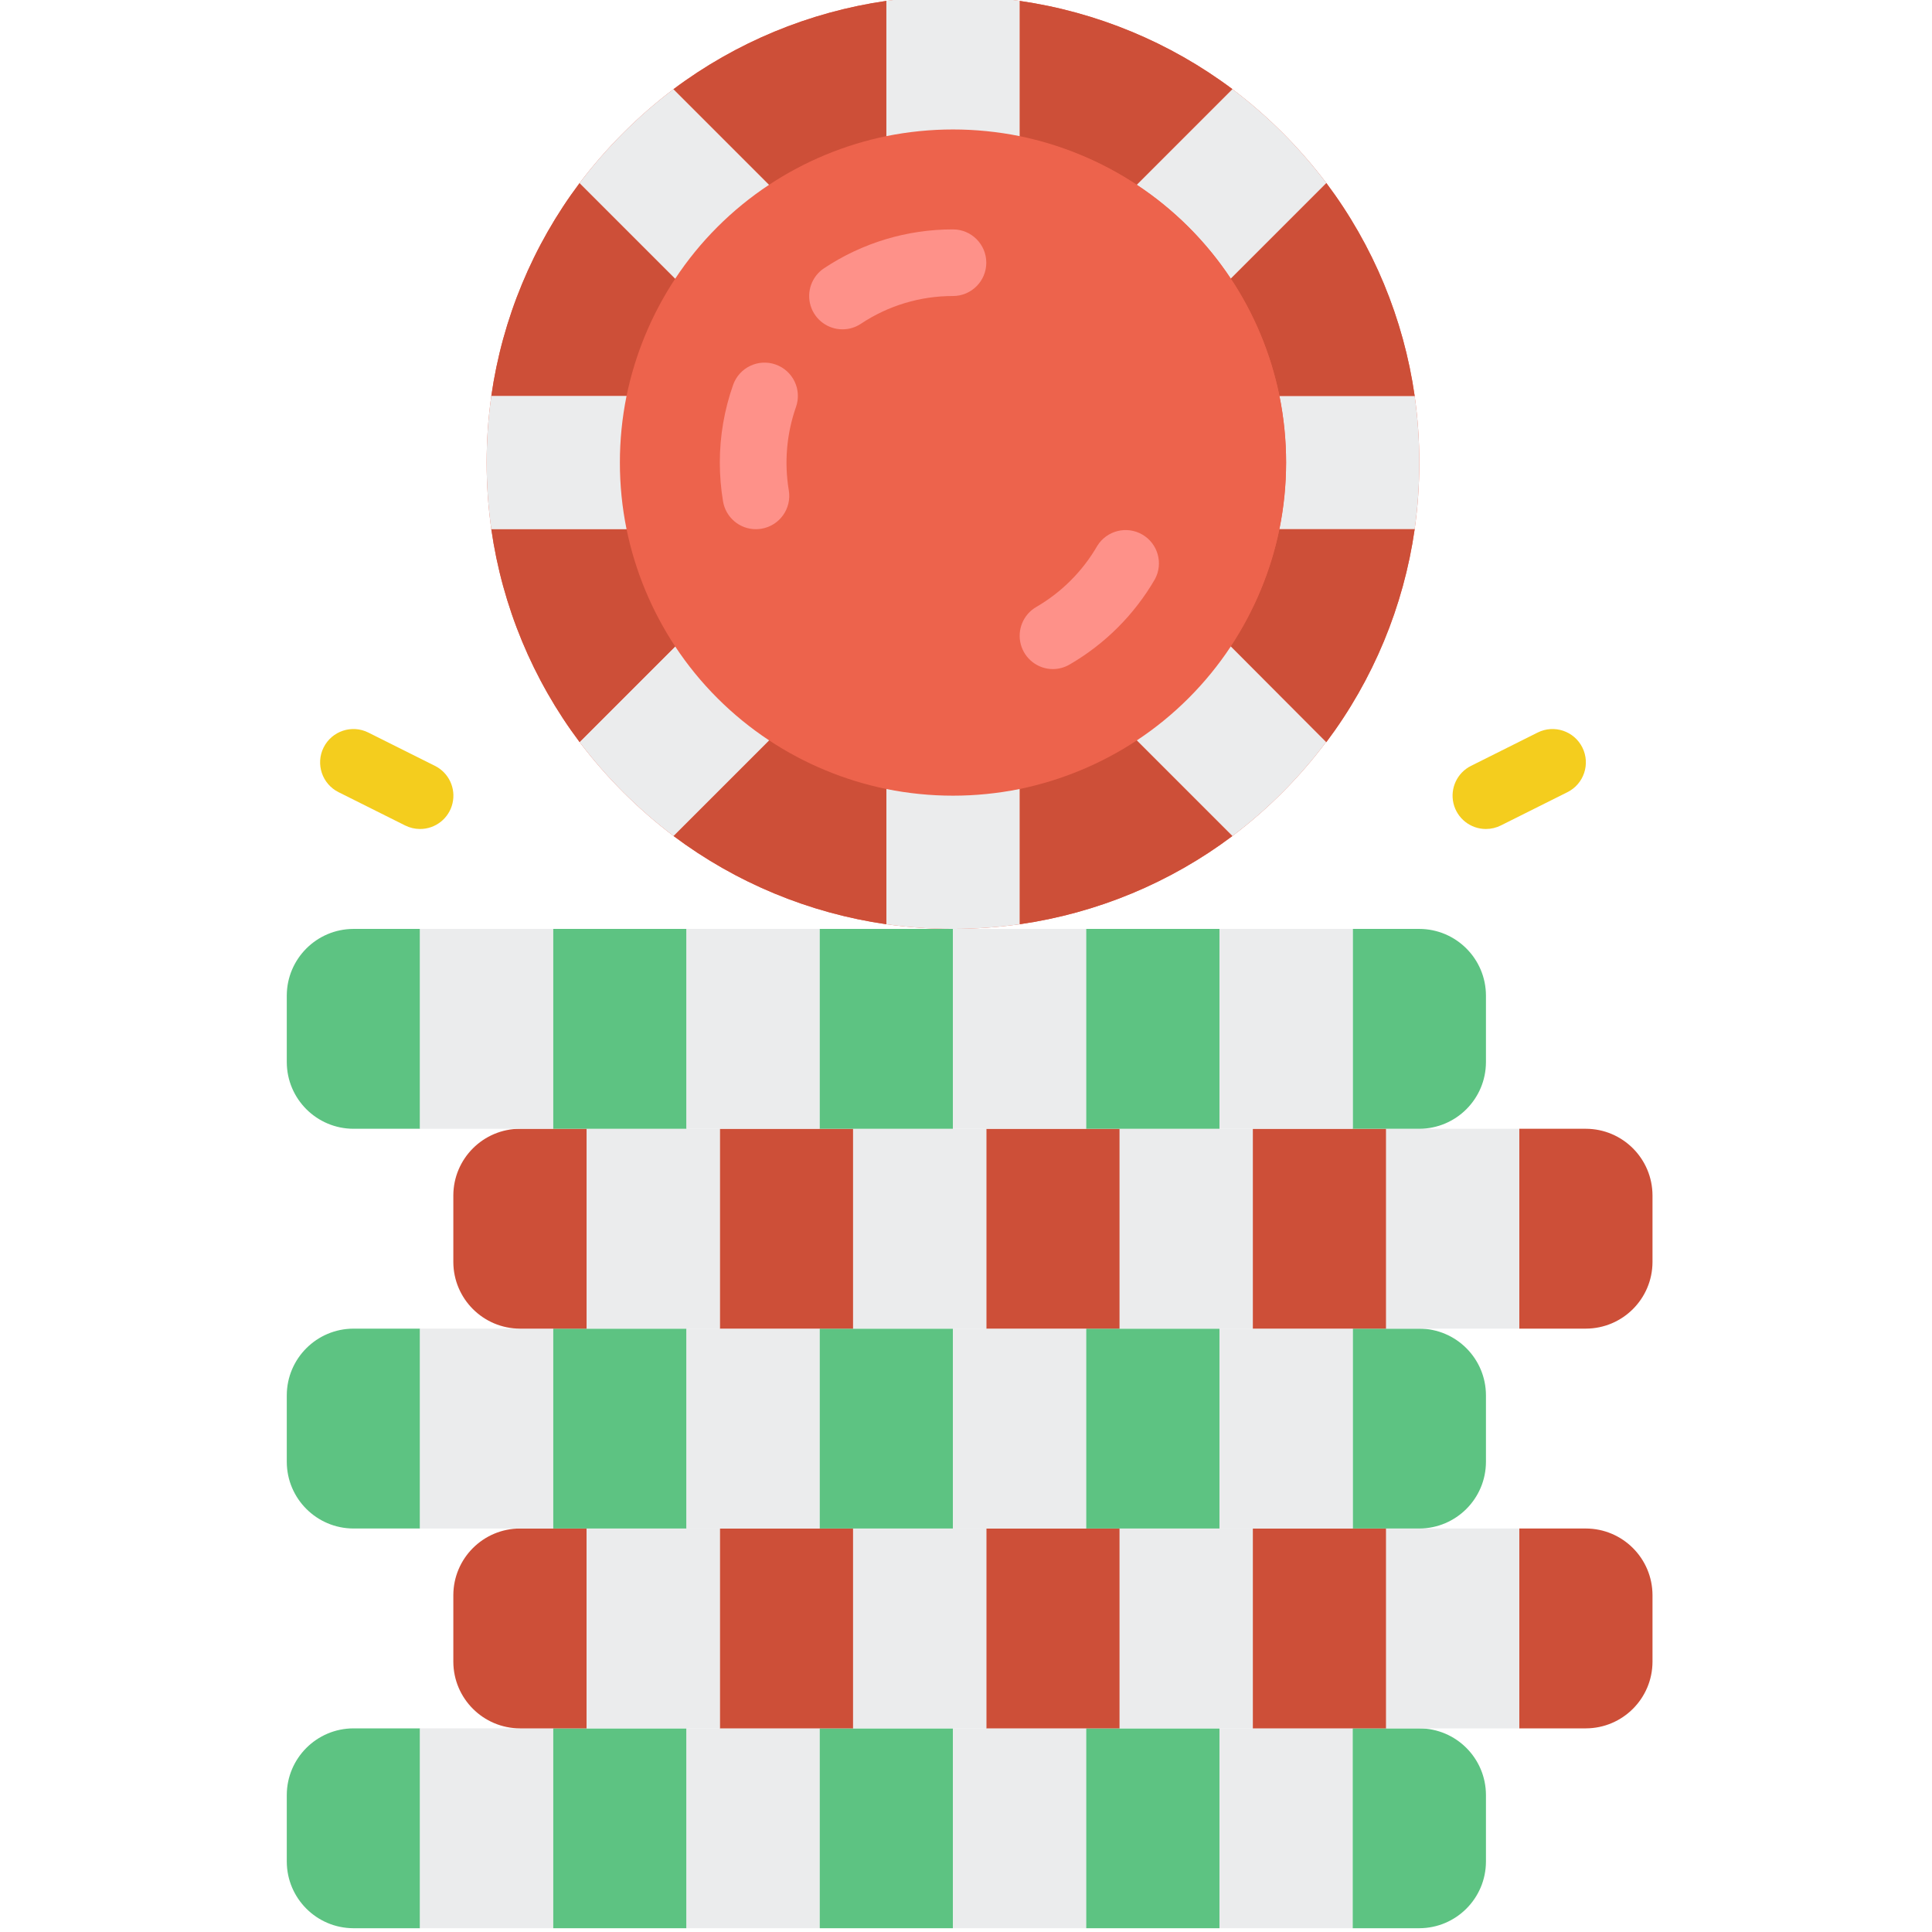
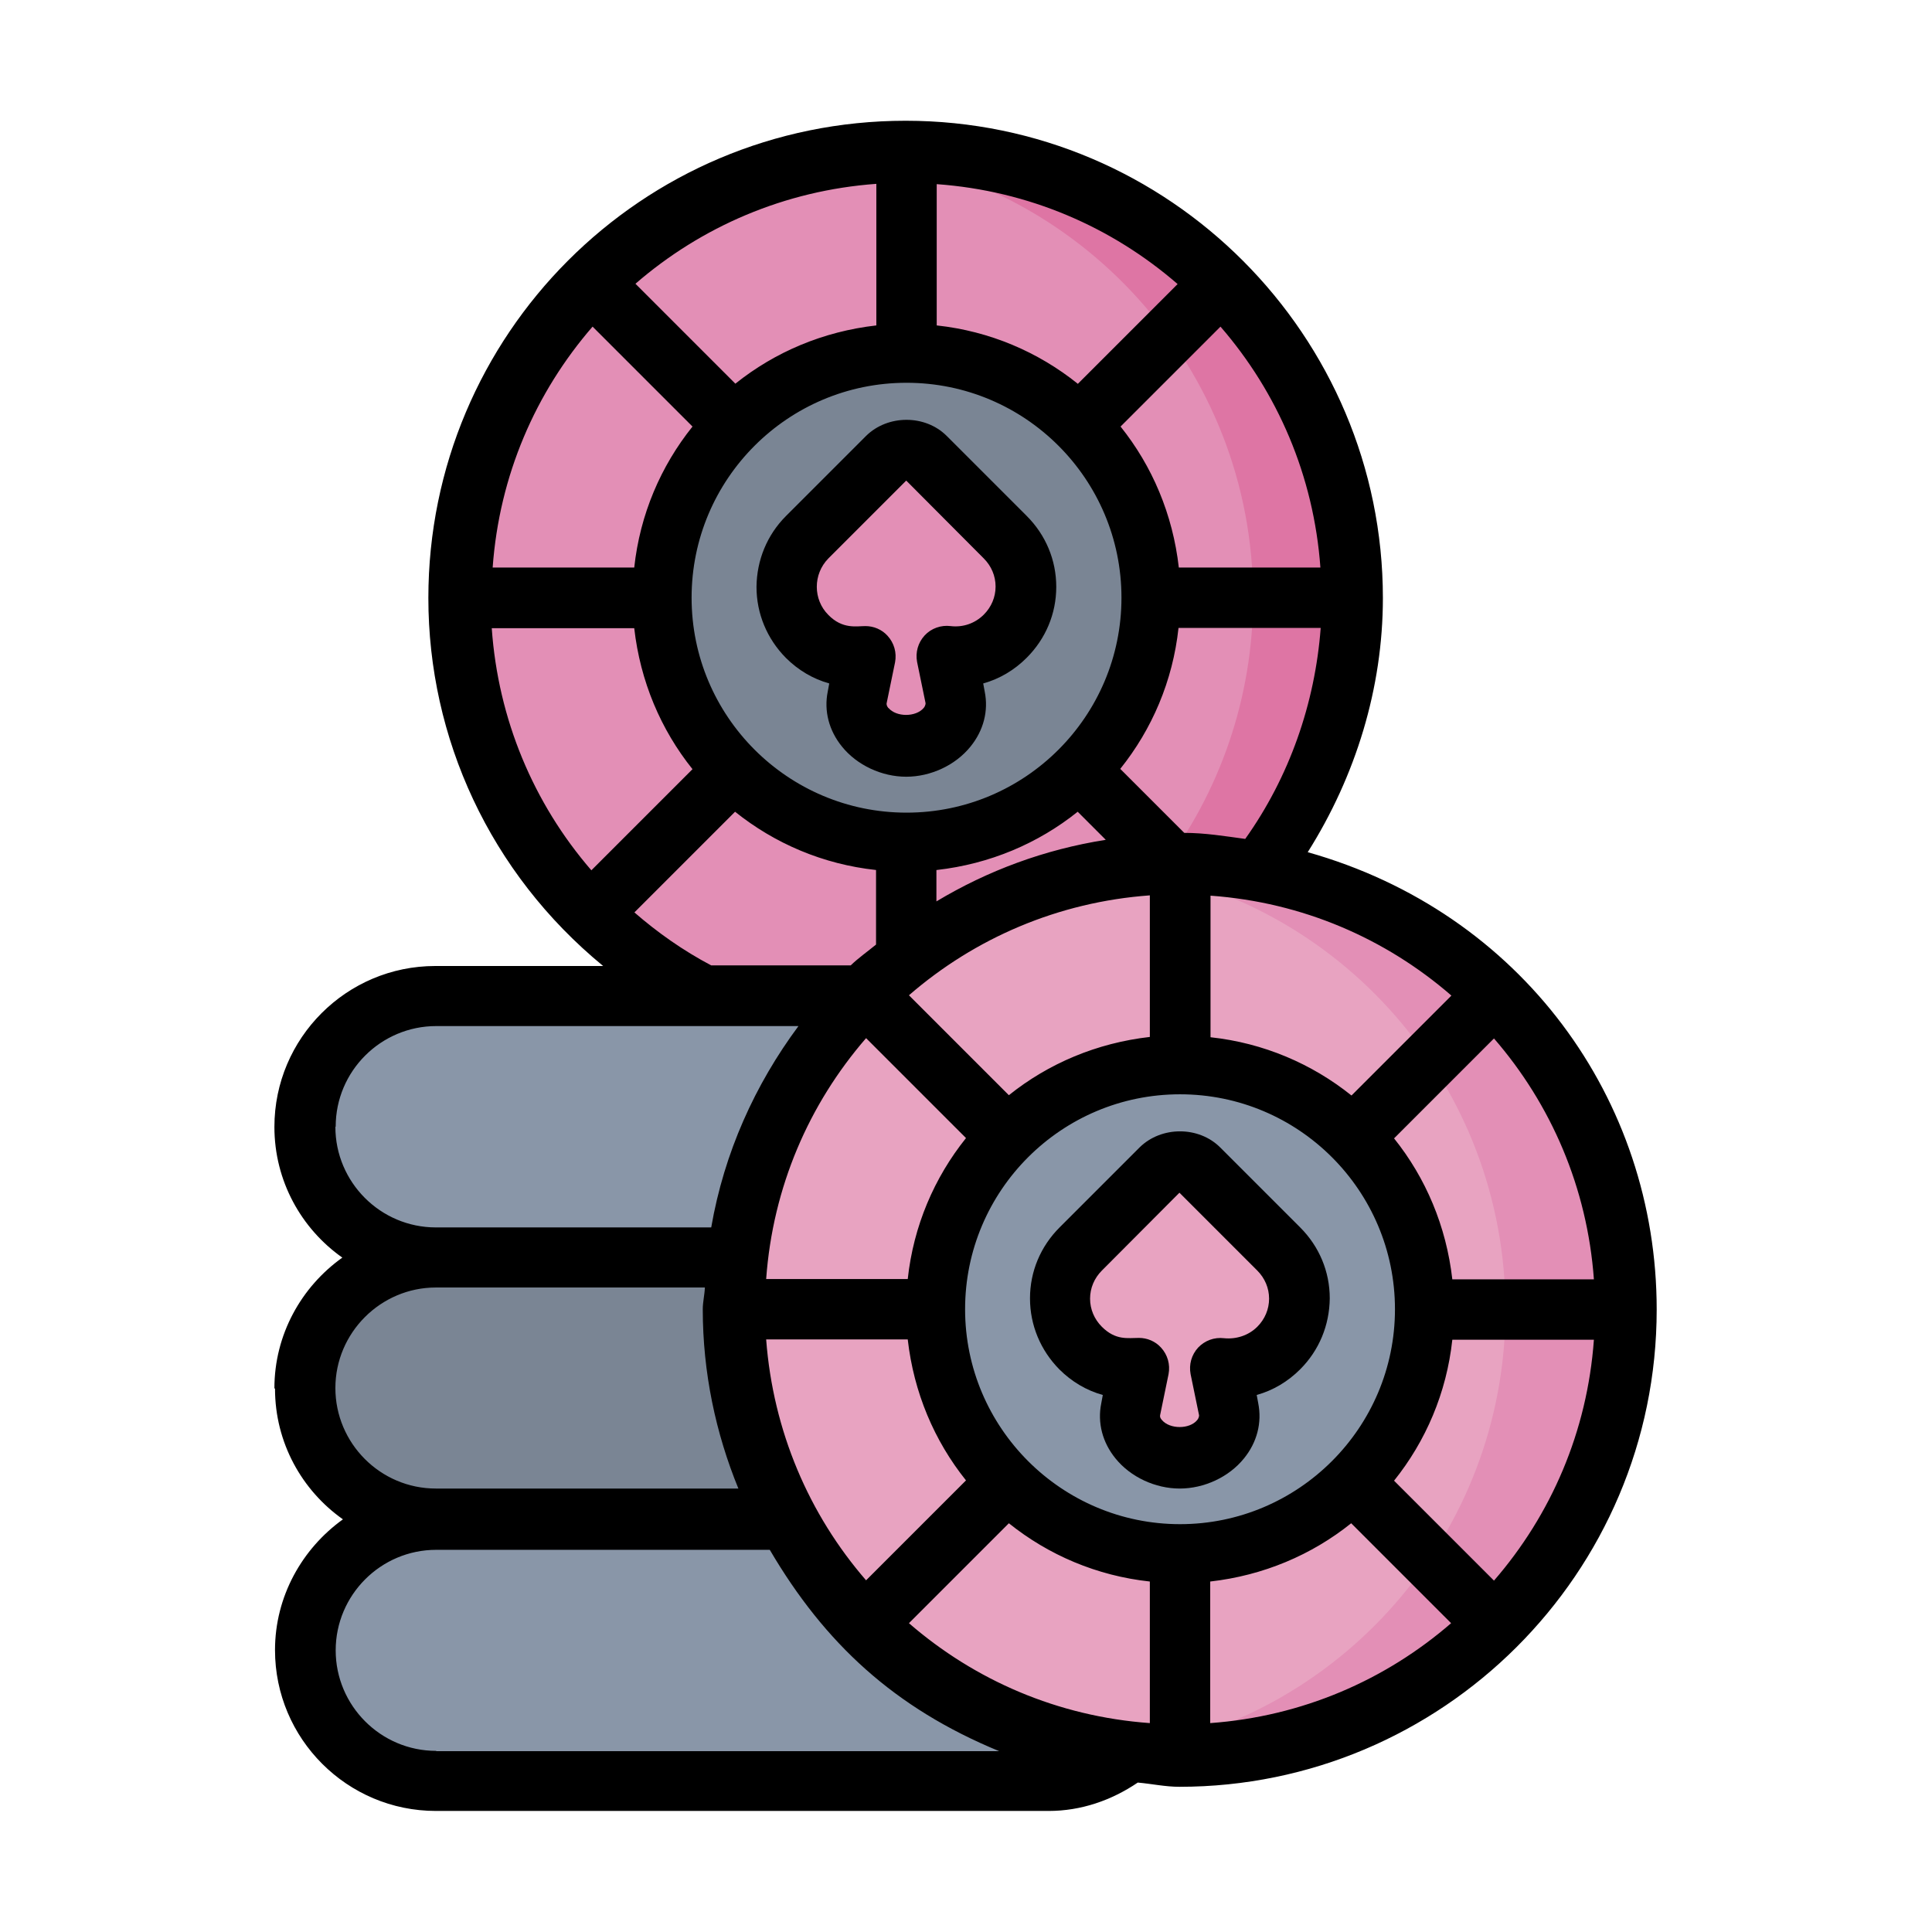
- <svg xmlns="http://www.w3.org/2000/svg" height="511pt" viewBox="-75 1 511 512" width="511pt">
-   <path d="m299.402 105.93c-2.934-20.469-10.98-39.867-23.395-56.406-7.109-9.406-15.488-17.785-24.895-24.895-16.547-12.398-35.941-20.441-56.406-23.395-11.711-1.645-23.598-1.645-35.309 0-20.465 2.953-39.863 10.996-56.41 23.395-9.406 7.109-17.781 15.488-24.895 24.895-12.41 16.539-20.457 35.938-23.391 56.406-1.648 11.715-1.648 23.598 0 35.312 2.934 20.469 10.98 39.867 23.391 56.406 7.113 9.406 15.488 17.785 24.895 24.895 16.547 12.398 35.945 20.441 56.41 23.395 11.711 1.648 23.598 1.648 35.309 0 20.469-2.938 39.871-10.98 56.406-23.395 9.402-7.09 17.75-15.469 24.809-24.895h.086c12.414-16.539 20.461-35.938 23.395-56.406 1.648-11.715 1.648-23.598 0-35.312zm0 0" fill="#ed634c" />
-   <path d="m300.637 123.586c-.004 5.906-.418 11.805-1.234 17.656h-35.84c2.355-11.652 2.355-23.66 0-35.312h35.84c.816 5.852 1.23 11.75 1.234 17.656zm0 0" fill="#ebeced" />
-   <path d="m299.402 141.242c-2.934 20.469-10.98 39.867-23.395 56.406h-.086l-25.25-25.332c6.238-9.445 10.613-19.992 12.891-31.074zm0 0" fill="#cd4f38" />
-   <path d="m251.113 222.543c-16.535 12.414-35.938 20.457-56.406 23.395v-35.84c11.082-2.281 21.629-6.652 31.074-12.891zm0 0" fill="#cd4f38" />
-   <path d="m194.707 210.098v35.84c-11.711 1.648-23.598 1.648-35.309 0v-35.84c11.652 2.352 23.656 2.352 35.309 0zm0 0" fill="#ebeced" />
-   <path d="m159.398 210.098v35.84c-20.465-2.953-39.863-10.996-56.41-23.395l25.336-25.336c9.441 6.238 19.988 10.609 31.074 12.891zm0 0" fill="#cd4f38" />
-   <path d="m128.324 197.207-25.336 25.336c-9.406-7.109-17.781-15.488-24.895-24.895l25.336-25.332c6.535 9.887 15.004 18.355 24.895 24.891zm0 0" fill="#ebeced" />
-   <path d="m103.43 172.316-25.336 25.332c-12.41-16.539-20.457-35.938-23.391-56.406h35.84c2.277 11.082 6.652 21.629 12.887 31.074zm0 0" fill="#cd4f38" />
-   <path d="m103.43 74.859c-6.234 9.441-10.609 19.988-12.887 31.07h-35.84c2.934-20.469 10.98-39.867 23.391-56.406zm0 0" fill="#cd4f38" />
-   <path d="m128.324 49.965c-9.891 6.535-18.359 15.004-24.895 24.895l-25.336-25.336c7.113-9.406 15.488-17.785 24.895-24.895zm0 0" fill="#ebeced" />
-   <path d="m159.398 1.234v35.84c-11.086 2.281-21.633 6.656-31.074 12.891l-25.336-25.336c16.547-12.398 35.945-20.441 56.41-23.395zm0 0" fill="#cd4f38" />
-   <path d="m251.113 24.629-25.332 25.336c-9.445-6.234-19.992-10.609-31.074-12.891v-35.84c20.465 2.953 39.859 10.996 56.406 23.395zm0 0" fill="#cd4f38" />
-   <path d="m276.008 49.523-25.336 25.336c-6.535-9.891-15-18.359-24.891-24.895l25.332-25.336c9.406 7.109 17.785 15.488 24.895 24.895zm0 0" fill="#ebeced" />
-   <path d="m299.402 105.93h-35.84c-2.277-11.082-6.652-21.629-12.891-31.07l25.336-25.336c12.414 16.539 20.461 35.938 23.395 56.406zm0 0" fill="#cd4f38" />
-   <path d="m265.328 123.586c-.066 46.844-36.836 85.41-83.621 87.711-46.785 2.301-87.164-32.473-91.824-79.082-4.66-46.609 28.031-88.691 74.348-95.699 46.312-7.012 89.992 23.516 99.332 69.414 1.176 5.812 1.77 11.727 1.766 17.656zm0 0" fill="#ed634c" />
-   <path d="m147.781 88.277c-3.898.004-7.336-2.543-8.465-6.27-1.129-3.73.32-7.758 3.562-9.914 10.121-6.738 22.016-10.32 34.172-10.301 4.875 0 8.828 3.953 8.828 8.828s-3.953 8.828-8.828 8.828c-8.68-.016-17.172 2.543-24.398 7.352-1.441.965-3.137 1.477-4.871 1.477zm0 0" fill="#fe9189" />
-   <path d="m124.809 141.242c-4.305-.004-7.98-3.117-8.695-7.363-.566-3.402-.855-6.844-.855-10.293-.004-7.02 1.191-13.984 3.531-20.602 1.629-4.598 6.676-7.008 11.273-5.379 4.598 1.629 7.004 6.676 5.375 11.273-2.48 7.078-3.133 14.672-1.898 22.07.809 4.805-2.43 9.359-7.238 10.168-.492.082-.992.125-1.492.125zm0 0" fill="#fe9189" />
-   <path d="m203.535 178.316c-3.988-.008-7.48-2.688-8.512-6.539-1.031-3.855.648-7.922 4.098-9.922 6.711-3.895 12.289-9.48 16.172-16.199 2.512-4.059 7.789-5.387 11.922-3 4.133 2.387 5.621 7.625 3.359 11.828-5.438 9.387-13.238 17.184-22.625 22.625-1.34.781-2.863 1.199-4.414 1.207zm0 0" fill="#fe9189" />
-   <path d="m35.809 459.035v52.965h-17.652c-9.738-.027-17.629-7.918-17.656-17.656v-17.652c.027-9.742 7.918-17.629 17.656-17.656zm0 0" fill="#5dc382" />
-   <path d="m71.121 459.035v52.965h-35.312v-52.965zm0 0" fill="#ebeced" />
-   <path d="m106.43 459.035v52.965h-35.309v-52.965zm0 0" fill="#5dc382" />
-   <path d="m141.742 459.035v52.965h-35.312v-52.965zm0 0" fill="#ebeced" />
-   <path d="m177.051 459.035v52.965h-35.309v-52.965zm0 0" fill="#5dc382" />
-   <path d="m212.363 459.035v52.965h-35.312v-52.965zm0 0" fill="#ebeced" />
-   <path d="m247.672 459.035v52.965h-35.309v-52.965zm0 0" fill="#5dc382" />
-   <path d="m282.984 459.035v52.965h-35.312v-52.965zm0 0" fill="#ebeced" />
-   <path d="m318.293 476.691v17.652c-.027 9.738-7.918 17.629-17.656 17.656h-17.652v-52.965h17.652c9.738.027 17.629 7.914 17.656 17.656zm0 0" fill="#5dc382" />
-   <path d="m362.43 423.723v17.656c-.027 9.738-7.914 17.625-17.652 17.656h-17.656v-52.965h17.656c9.738.027 17.625 7.914 17.652 17.652zm0 0" fill="#cd4f38" />
-   <path d="m327.121 406.07v52.965h-35.312v-52.965zm0 0" fill="#ebeced" />
-   <path d="m291.809 406.07v52.965h-35.309v-52.965zm0 0" fill="#cd4f38" />
-   <path d="m256.5 406.07v52.965h-35.309v-52.965zm0 0" fill="#ebeced" />
-   <path d="m221.191 406.07v52.965h-35.312v-52.965zm0 0" fill="#cd4f38" />
-   <path d="m185.879 406.07v52.965h-35.309v-52.965zm0 0" fill="#ebeced" />
-   <path d="m150.57 406.07v52.965h-35.312v-52.965zm0 0" fill="#cd4f38" />
-   <path d="m79.949 406.07v52.965h-17.656c-9.738-.031-17.625-7.918-17.656-17.656v-17.656c.031-9.738 7.918-17.625 17.656-17.652zm0 0" fill="#cd4f38" />
-   <path d="m115.258 406.07v52.965h-35.309v-52.965zm0 0" fill="#ebeced" />
-   <path d="m35.809 353.102v52.969h-17.652c-9.738-.031-17.629-7.918-17.656-17.656v-17.656c.027-9.738 7.918-17.625 17.656-17.656zm0 0" fill="#5dc382" />
-   <path d="m71.121 353.102v52.969h-35.312v-52.969zm0 0" fill="#ebeced" />
-   <path d="m106.43 353.102v52.969h-35.309v-52.969zm0 0" fill="#5dc382" />
-   <path d="m141.742 353.102v52.969h-35.312v-52.969zm0 0" fill="#ebeced" />
-   <path d="m318.293 370.758v17.656c-.027 9.738-7.918 17.625-17.656 17.656h-17.652v-52.969h17.652c9.738.031 17.629 7.918 17.656 17.656zm0 0" fill="#5dc382" />
-   <path d="m177.051 353.102v52.969h-35.309v-52.969zm0 0" fill="#5dc382" />
-   <path d="m212.363 353.102v52.969h-35.312v-52.969zm0 0" fill="#ebeced" />
-   <path d="m247.672 353.102v52.969h-35.309v-52.969zm0 0" fill="#5dc382" />
-   <path d="m282.984 353.102v52.969h-35.312v-52.969zm0 0" fill="#ebeced" />
-   <path d="m362.43 317.793v17.656c-.027 9.738-7.914 17.625-17.652 17.652h-17.656v-52.965h17.656c9.738.031 17.625 7.918 17.652 17.656zm0 0" fill="#cd4f38" />
-   <path d="m327.121 300.137v52.965h-35.312v-52.965zm0 0" fill="#ebeced" />
-   <path d="m291.809 300.137v52.965h-35.309v-52.965zm0 0" fill="#cd4f38" />
-   <path d="m256.5 300.137v52.965h-35.309v-52.965zm0 0" fill="#ebeced" />
-   <path d="m221.191 300.137v52.965h-35.312v-52.965zm0 0" fill="#cd4f38" />
-   <path d="m185.879 300.137v52.965h-35.309v-52.965zm0 0" fill="#ebeced" />
-   <path d="m150.57 300.137v52.965h-35.312v-52.965zm0 0" fill="#cd4f38" />
-   <path d="m115.258 300.137v52.965h-35.309v-52.965zm0 0" fill="#ebeced" />
-   <path d="m79.949 300.137v52.965h-17.656c-9.738-.027-17.625-7.914-17.656-17.652v-17.656c.031-9.738 7.918-17.625 17.656-17.656zm0 0" fill="#cd4f38" />
-   <path d="m35.809 247.172v52.965h-17.652c-9.738-.027-17.629-7.914-17.656-17.652v-17.656c.027-9.738 7.918-17.625 17.656-17.656zm0 0" fill="#5dc382" />
-   <path d="m71.121 247.172v52.965h-35.312v-52.965zm0 0" fill="#ebeced" />
-   <path d="m106.43 247.172v52.965h-35.309v-52.965zm0 0" fill="#5dc382" />
-   <path d="m141.742 247.172v52.965h-35.312v-52.965zm0 0" fill="#ebeced" />
-   <path d="m177.051 247.172v52.965h-35.309v-52.965zm0 0" fill="#5dc382" />
-   <path d="m212.363 247.172v52.965h-35.312v-52.965zm0 0" fill="#ebeced" />
-   <path d="m247.672 247.172v52.965h-35.309v-52.965zm0 0" fill="#5dc382" />
-   <path d="m318.293 264.828v17.656c-.027 9.738-7.918 17.625-17.656 17.652h-17.652v-52.965h17.652c9.738.031 17.629 7.918 17.656 17.656zm0 0" fill="#5dc382" />
-   <path d="m282.984 247.172v52.965h-35.312v-52.965zm0 0" fill="#ebeced" />
-   <path d="m318.293 220.691c-4.098.008-7.664-2.809-8.609-6.797-.941-3.992.984-8.105 4.656-9.934l17.652-8.828c4.363-2.18 9.668-.406 11.848 3.957 2.18 4.363.41 9.668-3.953 11.844l-17.656 8.828c-1.223.609-2.57.93-3.938.93zm0 0" fill="#f4cd1e" />
-   <path d="m35.809 220.691c-1.363 0-2.711-.32-3.934-.93l-17.656-8.828c-4.363-2.176-6.133-7.48-3.957-11.844 2.18-4.363 7.484-6.137 11.848-3.957l17.656 8.828c3.668 1.828 5.598 5.941 4.652 9.934-.941 3.988-4.508 6.805-8.609 6.797zm0 0" fill="#f4cd1e" />
-   <g fill="#ebeced">
-     <path d="m194.707 1.234v35.84c-11.652-2.352-23.656-2.352-35.309 0v-35.84c11.711-1.645 23.598-1.645 35.309 0zm0 0" />
-     <path d="m88.777 123.586c-.004 5.93.586 11.844 1.766 17.656h-35.84c-1.648-11.715-1.648-23.598 0-35.312h35.84c-1.18 5.812-1.77 11.727-1.766 17.656zm0 0" />
-     <path d="m275.922 197.648c-7.059 9.426-15.406 17.805-24.809 24.895l-25.332-25.336c9.891-6.535 18.355-15.004 24.891-24.891zm0 0" />
+ <svg xmlns="http://www.w3.org/2000/svg" width="800px" height="800px" viewBox="0 0 64 64">
+   <g id="a" />
+   <g id="b" />
+   <g id="c" />
+   <g id="d" />
+   <g id="e" />
+   <g id="f" />
+   <g id="g" />
+   <g id="h" />
+   <g id="i" />
+   <g id="j" />
+   <g id="k" />
+   <g id="l" />
+   <g id="m" />
+   <g id="n" />
+   <g id="o" />
+   <g id="p" />
+   <g id="q" />
+   <g id="r" />
+   <g id="s" />
+   <g id="t" />
+   <g id="u" />
+   <g id="v" />
+   <g id="w" />
+   <g id="x" />
+   <g id="y" />
+   <g id="a`" />
+   <g id="aa">
+     <path d="M30.02,5c-8.18,0-14.81,6.63-14.81,14.81,0,5.56,3.12,10.66,8.07,13.19l8.05,6.25,10.43-10.4c1.99-2.59,3.07-5.76,3.07-9.03,0-8.18-6.63-14.81-14.81-14.81Z" fill="#e38fb6" fill-rule="evenodd" />
+     <path d="M30.02,5c-.56,0-1.12,.03-1.66,.09,7.4,.83,13.15,7.1,13.15,14.71,0,3.27-1.08,6.44-3.07,9.03l-8.97,8.95,1.87,1.45,10.43-10.41c1.99-2.59,3.07-5.76,3.07-9.03,0-8.18-6.63-14.81-14.81-14.81Z" fill="#de75a4" fill-rule="evenodd" />
+     <path d="M14.44,32.99c-2.4,0-4.33,1.93-4.33,4.33s1.93,4.33,4.33,4.33v8.67c-2.4,0-4.33,1.94-4.33,4.34s1.93,4.33,4.33,4.33h20.3c1,0,1.93-.34,2.66-.91l-1.92-18.93-6.9-6.17H14.44Z" fill="#8996a8" fill-rule="evenodd" />
+     <path d="M26.04,50.33H14.44c-2.4,0-4.33-1.93-4.33-4.34s1.93-4.33,4.33-4.33h9.94l1.65,8.67Z" fill="#7a8594" fill-rule="evenodd" />
+     <circle cx="39.08" cy="43.39" fill="#e8a3c1" r="14.81" />
+     <path d="M47.2,43.39c0,4.48-3.64,8.12-8.12,8.12s-8.12-3.64-8.12-8.12,3.64-8.12,8.12-8.12,8.12,3.64,8.12,8.12Z" fill="#8996a8" fill-rule="evenodd" />
+     <path d="M38.14,19.81c0,4.49-3.64,8.12-8.12,8.12s-8.12-3.63-8.12-8.12,3.64-8.12,8.12-8.12,8.12,3.64,8.12,8.12Z" fill="#7a8594" fill-rule="evenodd" />
+     <path d="M39.08,28.58c-.67,0-1.33,.05-1.99,.14,7.33,1.01,12.78,7.27,12.78,14.67,0,7.4-5.47,13.66-12.8,14.66,.67,.09,1.34,.14,2.01,.14,8.18,0,14.81-6.63,14.81-14.81s-6.63-14.81-14.81-14.81Z" fill="#e38fb6" fill-rule="evenodd" />
+     <path d="M39.08,38.47c-.23,0-.46,.09-.63,.26l-2.65,2.65c-.91,.91-.91,2.37,0,3.28,.53,.53,1.25,.75,1.94,.66l-.28,1.36c-.18,.88,.73,1.62,1.62,1.62s1.8-.74,1.62-1.62l-.28-1.36c.69,.09,1.41-.13,1.94-.66,.91-.91,.91-2.37,0-3.28l-2.65-2.65c-.17-.17-.4-.26-.63-.26Z" fill="#e8a3c1" fill-rule="evenodd" />
+     <path d="M30.02,14.89c-.23,0-.46,.09-.63,.26l-2.65,2.65c-.91,.91-.91,2.37,0,3.28,.53,.53,1.25,.75,1.94,.66l-.28,1.36c-.18,.88,.72,1.62,1.62,1.62s1.8-.74,1.62-1.62l-.28-1.36c.69,.09,1.4-.13,1.93-.66,.91-.91,.91-2.37,0-3.28l-2.65-2.65c-.17-.17-.4-.26-.63-.26Z" fill="#e38fb6" fill-rule="evenodd" />
+     <path d="M9.11,46c0,1.79,.89,3.37,2.25,4.33-1.35,.97-2.25,2.55-2.25,4.33,0,2.94,2.39,5.33,5.33,5.33h20.3c1.07,0,2.08-.35,2.95-.94,.46,.04,.91,.14,1.38,.14,8.69,0,15.81-7.06,15.81-15.81,0-6.97-4.49-13.16-11.56-15.15,1.59-2.52,2.49-5.44,2.49-8.42,0-8.68-7.06-15.81-15.81-15.81s-15.81,7.09-15.81,15.81c0,4.63,2.03,9.1,5.79,12.19h-5.56c-2.94,0-5.33,2.39-5.33,5.33,0,1.79,.89,3.37,2.25,4.33-1.36,.97-2.25,2.55-2.25,4.33Zm5.34,12c-1.84,0-3.33-1.5-3.33-3.33s1.49-3.33,3.33-3.33h11.05c1.82,3.1,4.13,5.24,7.6,6.67H14.45Zm5.14-29.17c-1.92-2.22-3.09-5.01-3.3-8.02h4.72c.2,1.76,.88,3.36,1.93,4.67l-3.35,3.35Zm.04-18.01l3.31,3.31c-1.05,1.31-1.74,2.91-1.93,4.67h-4.69c.22-3.05,1.42-5.8,3.31-7.98Zm24.11,7.98h-4.69c-.2-1.76-.88-3.36-1.93-4.67l3.31-3.31c1.89,2.18,3.09,4.94,3.31,7.98Zm-8.04-6.09c-1.31-1.05-2.91-1.74-4.67-1.93V6.1c3.05,.22,5.8,1.42,7.98,3.31l-3.31,3.31Zm-6.67-1.93c-1.76,.2-3.36,.88-4.67,1.93l-3.31-3.31c2.18-1.89,4.94-3.09,7.98-3.31v4.69Zm-6.12,9.02h0c0-3.93,3.19-7.12,7.12-7.12h0c3.93,0,7.12,3.19,7.12,7.12h0c0,3.93-3.19,7.12-7.12,7.12s-7.12-3.19-7.12-7.12Zm8.12,9.02c1.76-.2,3.36-.88,4.67-1.93l.93,.93c-2.03,.32-3.91,1.02-5.61,2.04v-1.04Zm17.05,4.16l-3.31,3.31c-1.31-1.05-2.91-1.74-4.67-1.93v-4.69c3.05,.22,5.8,1.42,7.98,3.31Zm4.72,9.4h-4.69c-.2-1.76-.88-3.36-1.93-4.67l3.31-3.31c1.89,2.18,3.09,4.94,3.31,7.98Zm-3.31,9.98l-3.31-3.31c1.05-1.31,1.74-2.91,1.93-4.67h4.69c-.22,3.05-1.42,5.8-3.31,7.98Zm-19.38,1.41l3.31-3.31c1.31,1.05,2.91,1.74,4.67,1.93v4.69c-3.05-.22-5.8-1.42-7.98-3.31Zm7.98-24.11v4.69c-1.76,.2-3.36,.88-4.67,1.93l-3.31-3.31c2.18-1.89,4.94-3.09,7.98-3.31Zm1,6.59c3.93,0,7.12,3.19,7.12,7.12s-3.2,7.12-7.12,7.12-7.12-3.19-7.12-7.12,3.19-7.12,7.12-7.12Zm1,16.14c1.76-.2,3.36-.88,4.67-1.93l3.31,3.31c-2.18,1.89-4.94,3.09-7.98,3.31v-4.69Zm-8.09-14.69c-1.05,1.31-1.74,2.91-1.93,4.67h-4.69c.22-3.05,1.42-5.8,3.31-7.98l3.31,3.31Zm-1.93,6.67c.2,1.76,.88,3.36,1.93,4.67l-3.31,3.31c-1.89-2.18-3.08-4.94-3.31-7.98h4.69Zm9.15-16.79l-2.11-2.11c1.05-1.31,1.74-2.91,1.93-4.67h4.71c-.19,2.51-1.04,4.94-2.5,6.99-.67-.09-1.33-.2-2.02-.2Zm-18.21,2.65l3.34-3.34c1.31,1.05,2.91,1.74,4.67,1.93v2.47c-.28,.23-.58,.44-.84,.69h-4.62c-.93-.49-1.78-1.09-2.55-1.76Zm-9.89,7.09c0-1.84,1.5-3.33,3.33-3.33h12c-1.44,1.94-2.46,4.19-2.89,6.67H14.44c-1.84,0-3.33-1.5-3.33-3.33Zm3.33,5.33h8.9c-.01,.25-.07,.48-.07,.72,0,2.1,.43,4.11,1.18,5.94H14.44c-1.84,0-3.33-1.5-3.33-3.33s1.5-3.33,3.33-3.33Z" />
+     <path d="M36.53,46.22l-.05,.27c-.13,.64,.04,1.29,.47,1.82,.5,.62,1.32,1,2.13,1s1.63-.38,2.13-1c.43-.53,.6-1.18,.47-1.83l-.05-.27c.54-.15,1.03-.44,1.44-.85,.63-.63,.97-1.46,.98-2.35,0-.89-.35-1.72-.98-2.35l-2.65-2.65c-.71-.71-1.95-.71-2.67,0l-2.65,2.65c-.63,.63-.98,1.46-.98,2.35,0,.89,.35,1.72,.97,2.35,.41,.41,.9,.7,1.44,.85Zm-.03-4.13l2.57-2.58,2.58,2.58c.25,.25,.39,.58,.39,.93s-.14,.68-.39,.93c-.29,.29-.7,.42-1.1,.38-.33-.04-.64,.08-.86,.31-.22,.24-.31,.56-.25,.88l.28,1.36s.01,.07-.06,.16c-.25,.31-.91,.31-1.17,0-.08-.09-.06-.14-.06-.16l.28-1.36c.06-.32-.03-.64-.25-.88-.19-.21-.46-.32-.73-.32-.37,0-.77,.09-1.23-.37-.25-.25-.39-.58-.39-.93s.14-.68,.39-.93Z" />
+     <path d="M32.15,24.73c.43-.53,.6-1.18,.47-1.82l-.05-.27c.54-.15,1.03-.44,1.44-.85,.63-.63,.98-1.46,.98-2.35,0-.89-.35-1.72-.98-2.35l-2.65-2.65c-.71-.71-1.95-.71-2.67,0l-2.65,2.65c-.63,.63-.97,1.46-.98,2.35,0,.89,.35,1.72,.97,2.35,.41,.41,.9,.7,1.44,.85l-.05,.27c-.13,.64,.04,1.29,.47,1.82,.5,.62,1.32,1,2.13,1s1.63-.38,2.13-1Zm-2.72-1.27c-.07-.09-.06-.14-.06-.16l.28-1.36c.06-.32-.03-.64-.25-.88-.19-.21-.46-.32-.73-.32-.3,0-.76,.11-1.23-.37-.51-.51-.51-1.35,0-1.87l2.58-2.58,2.57,2.58c.25,.25,.39,.58,.39,.93,0,.35-.14,.68-.39,.93-.29,.29-.69,.43-1.1,.38-.31-.04-.64,.07-.86,.31-.22,.24-.31,.56-.25,.88l.28,1.36s.01,.07-.06,.16c-.26,.31-.91,.31-1.17,0Z" />
  </g>
+   <g id="ab" />
+   <g id="ac" />
+   <g id="ad" />
+   <g id="ae" />
+   <g id="af" />
+   <g id="ag" />
+   <g id="ah" />
+   <g id="ai" />
+   <g id="aj" />
+   <g id="ak" />
+   <g id="al" />
+   <g id="am" />
+   <g id="an" />
+   <g id="ao" />
+   <g id="ap" />
+   <g id="aq" />
+   <g id="ar" />
+   <g id="as" />
+   <g id="at" />
+   <g id="au" />
+   <g id="av" />
+   <g id="aw" />
+   <g id="ax" />
</svg>
